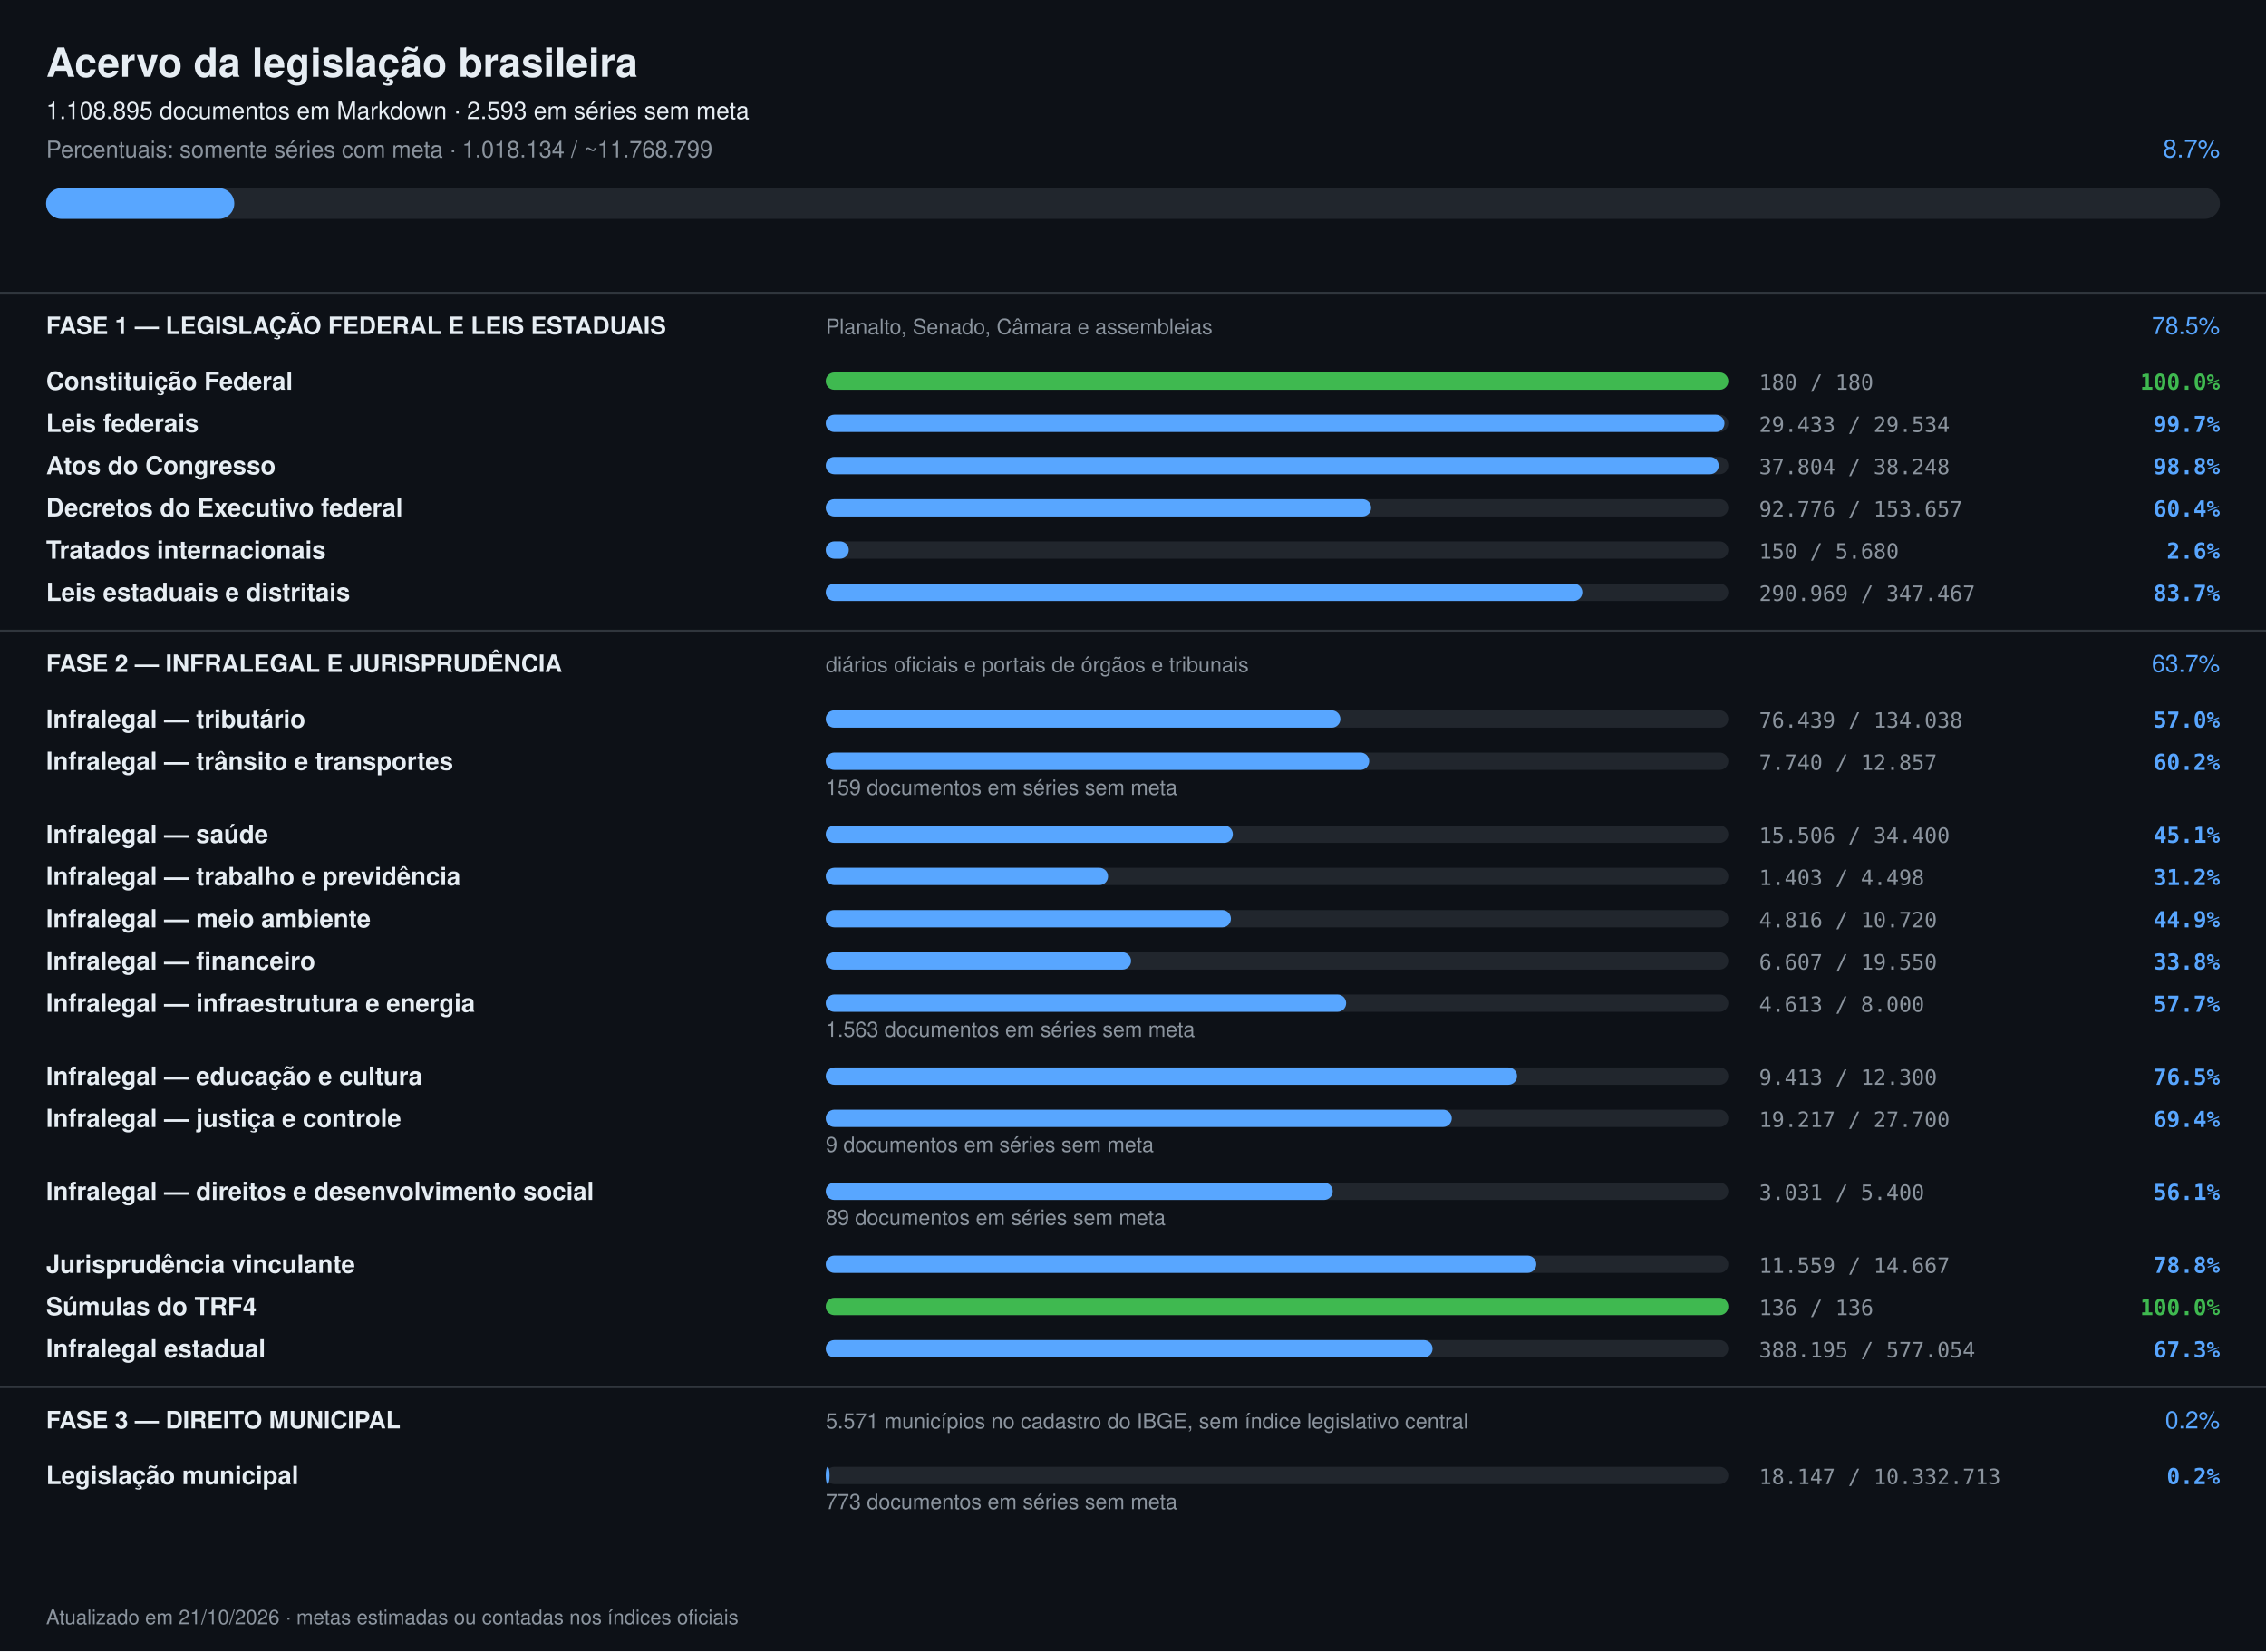
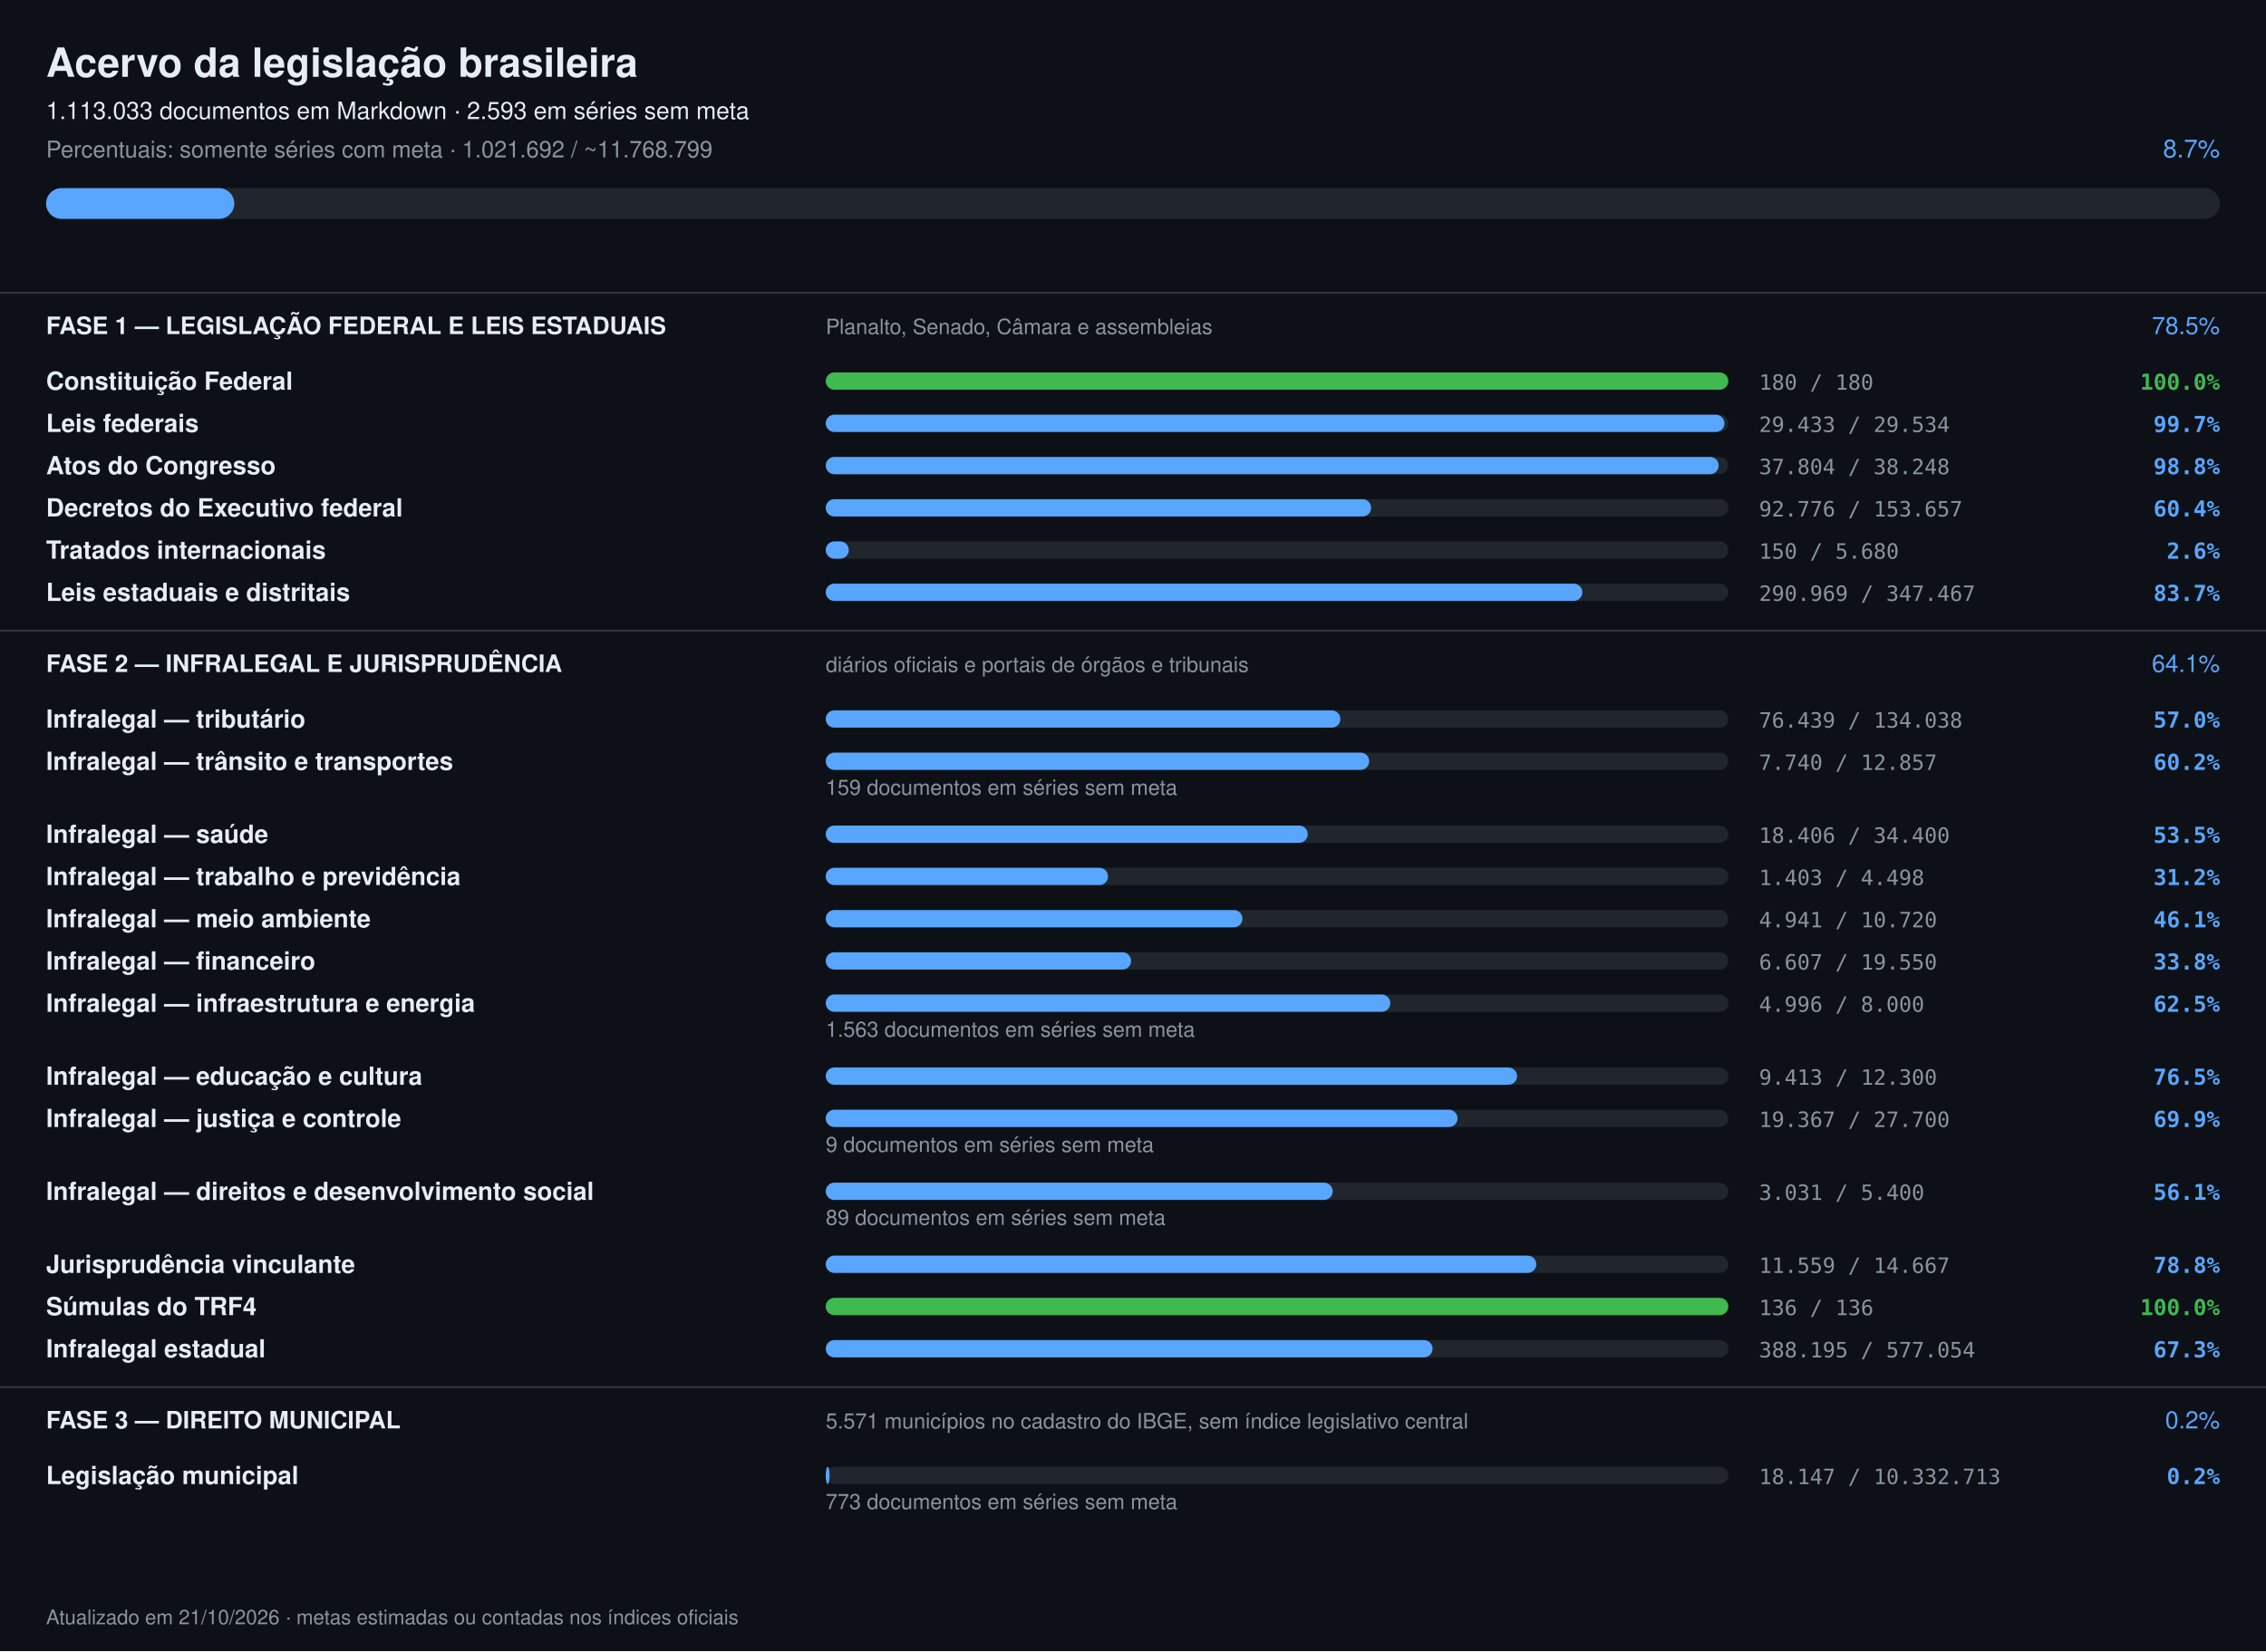
<svg xmlns="http://www.w3.org/2000/svg" width="1180" height="860" viewBox="0 0 1180 860" font-family="-apple-system,Segoe UI,Helvetica,Arial,sans-serif">
  <rect width="1180" height="860" fill="#0d1117" />
  <text x="24" y="40" font-size="21" font-weight="700" fill="#e6edf3">Acervo da legislação brasileira</text>
-   <text x="24" y="62" font-size="12.5" fill="#e6edf3">1.108.895 documentos em Markdown · 2.593 em séries sem meta</text>
-   <text x="24" y="82" font-size="12" fill="#8b949e">Percentuais: somente séries com meta · 1.018.134 / ~11.768.799</text>
+   <text x="24" y="62" font-size="12.5" fill="#e6edf3">1.113.033 documentos em Markdown · 2.593 em séries sem meta</text>
+   <text x="24" y="82" font-size="12" fill="#8b949e">Percentuais: somente séries com meta · 1.021.692 / ~11.768.799</text>
  <text x="1156" y="82" font-size="13" text-anchor="end" fill="#58a6ff">8.7%</text>
  <rect x="24" y="98" width="1132" height="16" rx="8" fill="#21262d" />
  <rect x="24" y="98" width="98" height="16" rx="8" fill="#58a6ff" />
  <rect x="0" y="152" width="1180" height="1" fill="#30363d" />
  <text x="24" y="174" font-size="12.5" font-weight="700" fill="#e6edf3">FASE 1 — LEGISLAÇÃO FEDERAL E LEIS ESTADUAIS</text>
  <text x="430" y="174" font-size="11" fill="#8b949e">Planalto, Senado, Câmara e assembleias</text>
  <text x="1156" y="174" font-size="12.5" text-anchor="end" fill="#58a6ff">78.5%</text>
  <text x="24" y="203" font-size="13" font-weight="600" fill="#e6edf3">Constituição Federal</text>
  <rect x="430" y="194" width="470" height="9" rx="4.5" fill="#21262d" />
  <rect x="430" y="194" width="470" height="9" rx="4.5" fill="#3fb950" />
  <text x="916" y="203" font-size="11" fill="#8b949e" font-family="ui-monospace,monospace">180 / 180</text>
  <text x="1156" y="203" font-size="11.5" text-anchor="end" font-weight="600" fill="#3fb950" font-family="ui-monospace,monospace">100.0%</text>
  <text x="24" y="225" font-size="13" font-weight="600" fill="#e6edf3">Leis federais</text>
  <rect x="430" y="216" width="470" height="9" rx="4.5" fill="#21262d" />
  <rect x="430" y="216" width="468" height="9" rx="4.5" fill="#58a6ff" />
  <text x="916" y="225" font-size="11" fill="#8b949e" font-family="ui-monospace,monospace">29.433 / 29.534</text>
  <text x="1156" y="225" font-size="11.5" text-anchor="end" font-weight="600" fill="#58a6ff" font-family="ui-monospace,monospace">99.7%</text>
  <text x="24" y="247" font-size="13" font-weight="600" fill="#e6edf3">Atos do Congresso</text>
  <rect x="430" y="238" width="470" height="9" rx="4.5" fill="#21262d" />
  <rect x="430" y="238" width="465" height="9" rx="4.5" fill="#58a6ff" />
  <text x="916" y="247" font-size="11" fill="#8b949e" font-family="ui-monospace,monospace">37.804 / 38.248</text>
  <text x="1156" y="247" font-size="11.5" text-anchor="end" font-weight="600" fill="#58a6ff" font-family="ui-monospace,monospace">98.8%</text>
  <text x="24" y="269" font-size="13" font-weight="600" fill="#e6edf3">Decretos do Executivo federal</text>
  <rect x="430" y="260" width="470" height="9" rx="4.5" fill="#21262d" />
  <rect x="430" y="260" width="284" height="9" rx="4.5" fill="#58a6ff" />
  <text x="916" y="269" font-size="11" fill="#8b949e" font-family="ui-monospace,monospace">92.776 / 153.657</text>
  <text x="1156" y="269" font-size="11.5" text-anchor="end" font-weight="600" fill="#58a6ff" font-family="ui-monospace,monospace">60.4%</text>
  <text x="24" y="291" font-size="13" font-weight="600" fill="#e6edf3">Tratados internacionais</text>
  <rect x="430" y="282" width="470" height="9" rx="4.5" fill="#21262d" />
  <rect x="430" y="282" width="12" height="9" rx="4.5" fill="#58a6ff" />
  <text x="916" y="291" font-size="11" fill="#8b949e" font-family="ui-monospace,monospace">150 / 5.680</text>
  <text x="1156" y="291" font-size="11.5" text-anchor="end" font-weight="600" fill="#58a6ff" font-family="ui-monospace,monospace">2.6%</text>
  <text x="24" y="313" font-size="13" font-weight="600" fill="#e6edf3">Leis estaduais e distritais</text>
  <rect x="430" y="304" width="470" height="9" rx="4.5" fill="#21262d" />
  <rect x="430" y="304" width="394" height="9" rx="4.5" fill="#58a6ff" />
  <text x="916" y="313" font-size="11" fill="#8b949e" font-family="ui-monospace,monospace">290.969 / 347.467</text>
  <text x="1156" y="313" font-size="11.5" text-anchor="end" font-weight="600" fill="#58a6ff" font-family="ui-monospace,monospace">83.7%</text>
  <rect x="0" y="328" width="1180" height="1" fill="#30363d" />
  <text x="24" y="350" font-size="12.5" font-weight="700" fill="#e6edf3">FASE 2 — INFRALEGAL E JURISPRUDÊNCIA</text>
  <text x="430" y="350" font-size="11" fill="#8b949e">diários oficiais e portais de órgãos e tribunais</text>
-   <text x="1156" y="350" font-size="12.5" text-anchor="end" fill="#58a6ff">63.7%</text>
+   <text x="1156" y="350" font-size="12.5" text-anchor="end" fill="#58a6ff">64.1%</text>
  <text x="24" y="379" font-size="13" font-weight="600" fill="#e6edf3">Infralegal — tributário</text>
  <rect x="430" y="370" width="470" height="9" rx="4.5" fill="#21262d" />
  <rect x="430" y="370" width="268" height="9" rx="4.5" fill="#58a6ff" />
  <text x="916" y="379" font-size="11" fill="#8b949e" font-family="ui-monospace,monospace">76.439 / 134.038</text>
  <text x="1156" y="379" font-size="11.5" text-anchor="end" font-weight="600" fill="#58a6ff" font-family="ui-monospace,monospace">57.0%</text>
  <text x="24" y="401" font-size="13" font-weight="600" fill="#e6edf3">Infralegal — trânsito e transportes</text>
  <rect x="430" y="392" width="470" height="9" rx="4.5" fill="#21262d" />
  <rect x="430" y="392" width="283" height="9" rx="4.5" fill="#58a6ff" />
  <text x="916" y="401" font-size="11" fill="#8b949e" font-family="ui-monospace,monospace">7.740 / 12.857</text>
  <text x="1156" y="401" font-size="11.5" text-anchor="end" font-weight="600" fill="#58a6ff" font-family="ui-monospace,monospace">60.2%</text>
  <text x="430" y="414" font-size="11" fill="#8b949e">159 documentos em séries sem meta</text>
  <text x="24" y="439" font-size="13" font-weight="600" fill="#e6edf3">Infralegal — saúde</text>
  <rect x="430" y="430" width="470" height="9" rx="4.5" fill="#21262d" />
-   <rect x="430" y="430" width="212" height="9" rx="4.5" fill="#58a6ff" />
-   <text x="916" y="439" font-size="11" fill="#8b949e" font-family="ui-monospace,monospace">15.506 / 34.400</text>
-   <text x="1156" y="439" font-size="11.5" text-anchor="end" font-weight="600" fill="#58a6ff" font-family="ui-monospace,monospace">45.1%</text>
+   <rect x="430" y="430" width="251" height="9" rx="4.5" fill="#58a6ff" />
+   <text x="916" y="439" font-size="11" fill="#8b949e" font-family="ui-monospace,monospace">18.406 / 34.400</text>
+   <text x="1156" y="439" font-size="11.5" text-anchor="end" font-weight="600" fill="#58a6ff" font-family="ui-monospace,monospace">53.5%</text>
  <text x="24" y="461" font-size="13" font-weight="600" fill="#e6edf3">Infralegal — trabalho e previdência</text>
  <rect x="430" y="452" width="470" height="9" rx="4.5" fill="#21262d" />
  <rect x="430" y="452" width="147" height="9" rx="4.5" fill="#58a6ff" />
  <text x="916" y="461" font-size="11" fill="#8b949e" font-family="ui-monospace,monospace">1.403 / 4.498</text>
  <text x="1156" y="461" font-size="11.5" text-anchor="end" font-weight="600" fill="#58a6ff" font-family="ui-monospace,monospace">31.2%</text>
  <text x="24" y="483" font-size="13" font-weight="600" fill="#e6edf3">Infralegal — meio ambiente</text>
  <rect x="430" y="474" width="470" height="9" rx="4.5" fill="#21262d" />
-   <rect x="430" y="474" width="211" height="9" rx="4.5" fill="#58a6ff" />
-   <text x="916" y="483" font-size="11" fill="#8b949e" font-family="ui-monospace,monospace">4.816 / 10.720</text>
-   <text x="1156" y="483" font-size="11.5" text-anchor="end" font-weight="600" fill="#58a6ff" font-family="ui-monospace,monospace">44.9%</text>
+   <rect x="430" y="474" width="217" height="9" rx="4.5" fill="#58a6ff" />
+   <text x="916" y="483" font-size="11" fill="#8b949e" font-family="ui-monospace,monospace">4.941 / 10.720</text>
+   <text x="1156" y="483" font-size="11.5" text-anchor="end" font-weight="600" fill="#58a6ff" font-family="ui-monospace,monospace">46.1%</text>
  <text x="24" y="505" font-size="13" font-weight="600" fill="#e6edf3">Infralegal — financeiro</text>
  <rect x="430" y="496" width="470" height="9" rx="4.5" fill="#21262d" />
  <rect x="430" y="496" width="159" height="9" rx="4.5" fill="#58a6ff" />
  <text x="916" y="505" font-size="11" fill="#8b949e" font-family="ui-monospace,monospace">6.607 / 19.550</text>
  <text x="1156" y="505" font-size="11.5" text-anchor="end" font-weight="600" fill="#58a6ff" font-family="ui-monospace,monospace">33.8%</text>
  <text x="24" y="527" font-size="13" font-weight="600" fill="#e6edf3">Infralegal — infraestrutura e energia</text>
  <rect x="430" y="518" width="470" height="9" rx="4.5" fill="#21262d" />
-   <rect x="430" y="518" width="271" height="9" rx="4.5" fill="#58a6ff" />
-   <text x="916" y="527" font-size="11" fill="#8b949e" font-family="ui-monospace,monospace">4.613 / 8.000</text>
-   <text x="1156" y="527" font-size="11.5" text-anchor="end" font-weight="600" fill="#58a6ff" font-family="ui-monospace,monospace">57.7%</text>
+   <rect x="430" y="518" width="294" height="9" rx="4.5" fill="#58a6ff" />
+   <text x="916" y="527" font-size="11" fill="#8b949e" font-family="ui-monospace,monospace">4.996 / 8.000</text>
+   <text x="1156" y="527" font-size="11.5" text-anchor="end" font-weight="600" fill="#58a6ff" font-family="ui-monospace,monospace">62.5%</text>
  <text x="430" y="540" font-size="11" fill="#8b949e">1.563 documentos em séries sem meta</text>
  <text x="24" y="565" font-size="13" font-weight="600" fill="#e6edf3">Infralegal — educação e cultura</text>
  <rect x="430" y="556" width="470" height="9" rx="4.5" fill="#21262d" />
  <rect x="430" y="556" width="360" height="9" rx="4.5" fill="#58a6ff" />
  <text x="916" y="565" font-size="11" fill="#8b949e" font-family="ui-monospace,monospace">9.413 / 12.300</text>
  <text x="1156" y="565" font-size="11.5" text-anchor="end" font-weight="600" fill="#58a6ff" font-family="ui-monospace,monospace">76.5%</text>
  <text x="24" y="587" font-size="13" font-weight="600" fill="#e6edf3">Infralegal — justiça e controle</text>
  <rect x="430" y="578" width="470" height="9" rx="4.5" fill="#21262d" />
-   <rect x="430" y="578" width="326" height="9" rx="4.5" fill="#58a6ff" />
-   <text x="916" y="587" font-size="11" fill="#8b949e" font-family="ui-monospace,monospace">19.217 / 27.700</text>
-   <text x="1156" y="587" font-size="11.5" text-anchor="end" font-weight="600" fill="#58a6ff" font-family="ui-monospace,monospace">69.4%</text>
+   <rect x="430" y="578" width="329" height="9" rx="4.5" fill="#58a6ff" />
+   <text x="916" y="587" font-size="11" fill="#8b949e" font-family="ui-monospace,monospace">19.367 / 27.700</text>
+   <text x="1156" y="587" font-size="11.5" text-anchor="end" font-weight="600" fill="#58a6ff" font-family="ui-monospace,monospace">69.9%</text>
  <text x="430" y="600" font-size="11" fill="#8b949e">9 documentos em séries sem meta</text>
  <text x="24" y="625" font-size="13" font-weight="600" fill="#e6edf3">Infralegal — direitos e desenvolvimento social</text>
  <rect x="430" y="616" width="470" height="9" rx="4.5" fill="#21262d" />
  <rect x="430" y="616" width="264" height="9" rx="4.5" fill="#58a6ff" />
  <text x="916" y="625" font-size="11" fill="#8b949e" font-family="ui-monospace,monospace">3.031 / 5.400</text>
  <text x="1156" y="625" font-size="11.5" text-anchor="end" font-weight="600" fill="#58a6ff" font-family="ui-monospace,monospace">56.1%</text>
  <text x="430" y="638" font-size="11" fill="#8b949e">89 documentos em séries sem meta</text>
  <text x="24" y="663" font-size="13" font-weight="600" fill="#e6edf3">Jurisprudência vinculante</text>
  <rect x="430" y="654" width="470" height="9" rx="4.5" fill="#21262d" />
  <rect x="430" y="654" width="370" height="9" rx="4.5" fill="#58a6ff" />
  <text x="916" y="663" font-size="11" fill="#8b949e" font-family="ui-monospace,monospace">11.559 / 14.667</text>
  <text x="1156" y="663" font-size="11.5" text-anchor="end" font-weight="600" fill="#58a6ff" font-family="ui-monospace,monospace">78.8%</text>
  <text x="24" y="685" font-size="13" font-weight="600" fill="#e6edf3">Súmulas do TRF4</text>
  <rect x="430" y="676" width="470" height="9" rx="4.5" fill="#21262d" />
  <rect x="430" y="676" width="470" height="9" rx="4.5" fill="#3fb950" />
  <text x="916" y="685" font-size="11" fill="#8b949e" font-family="ui-monospace,monospace">136 / 136</text>
  <text x="1156" y="685" font-size="11.5" text-anchor="end" font-weight="600" fill="#3fb950" font-family="ui-monospace,monospace">100.0%</text>
  <text x="24" y="707" font-size="13" font-weight="600" fill="#e6edf3">Infralegal estadual</text>
  <rect x="430" y="698" width="470" height="9" rx="4.5" fill="#21262d" />
  <rect x="430" y="698" width="316" height="9" rx="4.5" fill="#58a6ff" />
  <text x="916" y="707" font-size="11" fill="#8b949e" font-family="ui-monospace,monospace">388.195 / 577.054</text>
  <text x="1156" y="707" font-size="11.5" text-anchor="end" font-weight="600" fill="#58a6ff" font-family="ui-monospace,monospace">67.3%</text>
  <rect x="0" y="722" width="1180" height="1" fill="#30363d" />
  <text x="24" y="744" font-size="12.5" font-weight="700" fill="#e6edf3">FASE 3 — DIREITO MUNICIPAL</text>
  <text x="430" y="744" font-size="11" fill="#8b949e">5.571 municípios no cadastro do IBGE, sem índice legislativo central</text>
  <text x="1156" y="744" font-size="12.5" text-anchor="end" fill="#58a6ff">0.2%</text>
  <text x="24" y="773" font-size="13" font-weight="600" fill="#e6edf3">Legislação municipal</text>
  <rect x="430" y="764" width="470" height="9" rx="4.5" fill="#21262d" />
  <rect x="430" y="764" width="2" height="9" rx="4.5" fill="#58a6ff" />
  <text x="916" y="773" font-size="11" fill="#8b949e" font-family="ui-monospace,monospace">18.147 / 10.332.713</text>
  <text x="1156" y="773" font-size="11.5" text-anchor="end" font-weight="600" fill="#58a6ff" font-family="ui-monospace,monospace">0.2%</text>
  <text x="430" y="786" font-size="11" fill="#8b949e">773 documentos em séries sem meta</text>
  <text x="24" y="846" font-size="10.5" fill="#8b949e">Atualizado em 21/10/2026 · metas estimadas ou contadas nos índices oficiais</text>
</svg>
